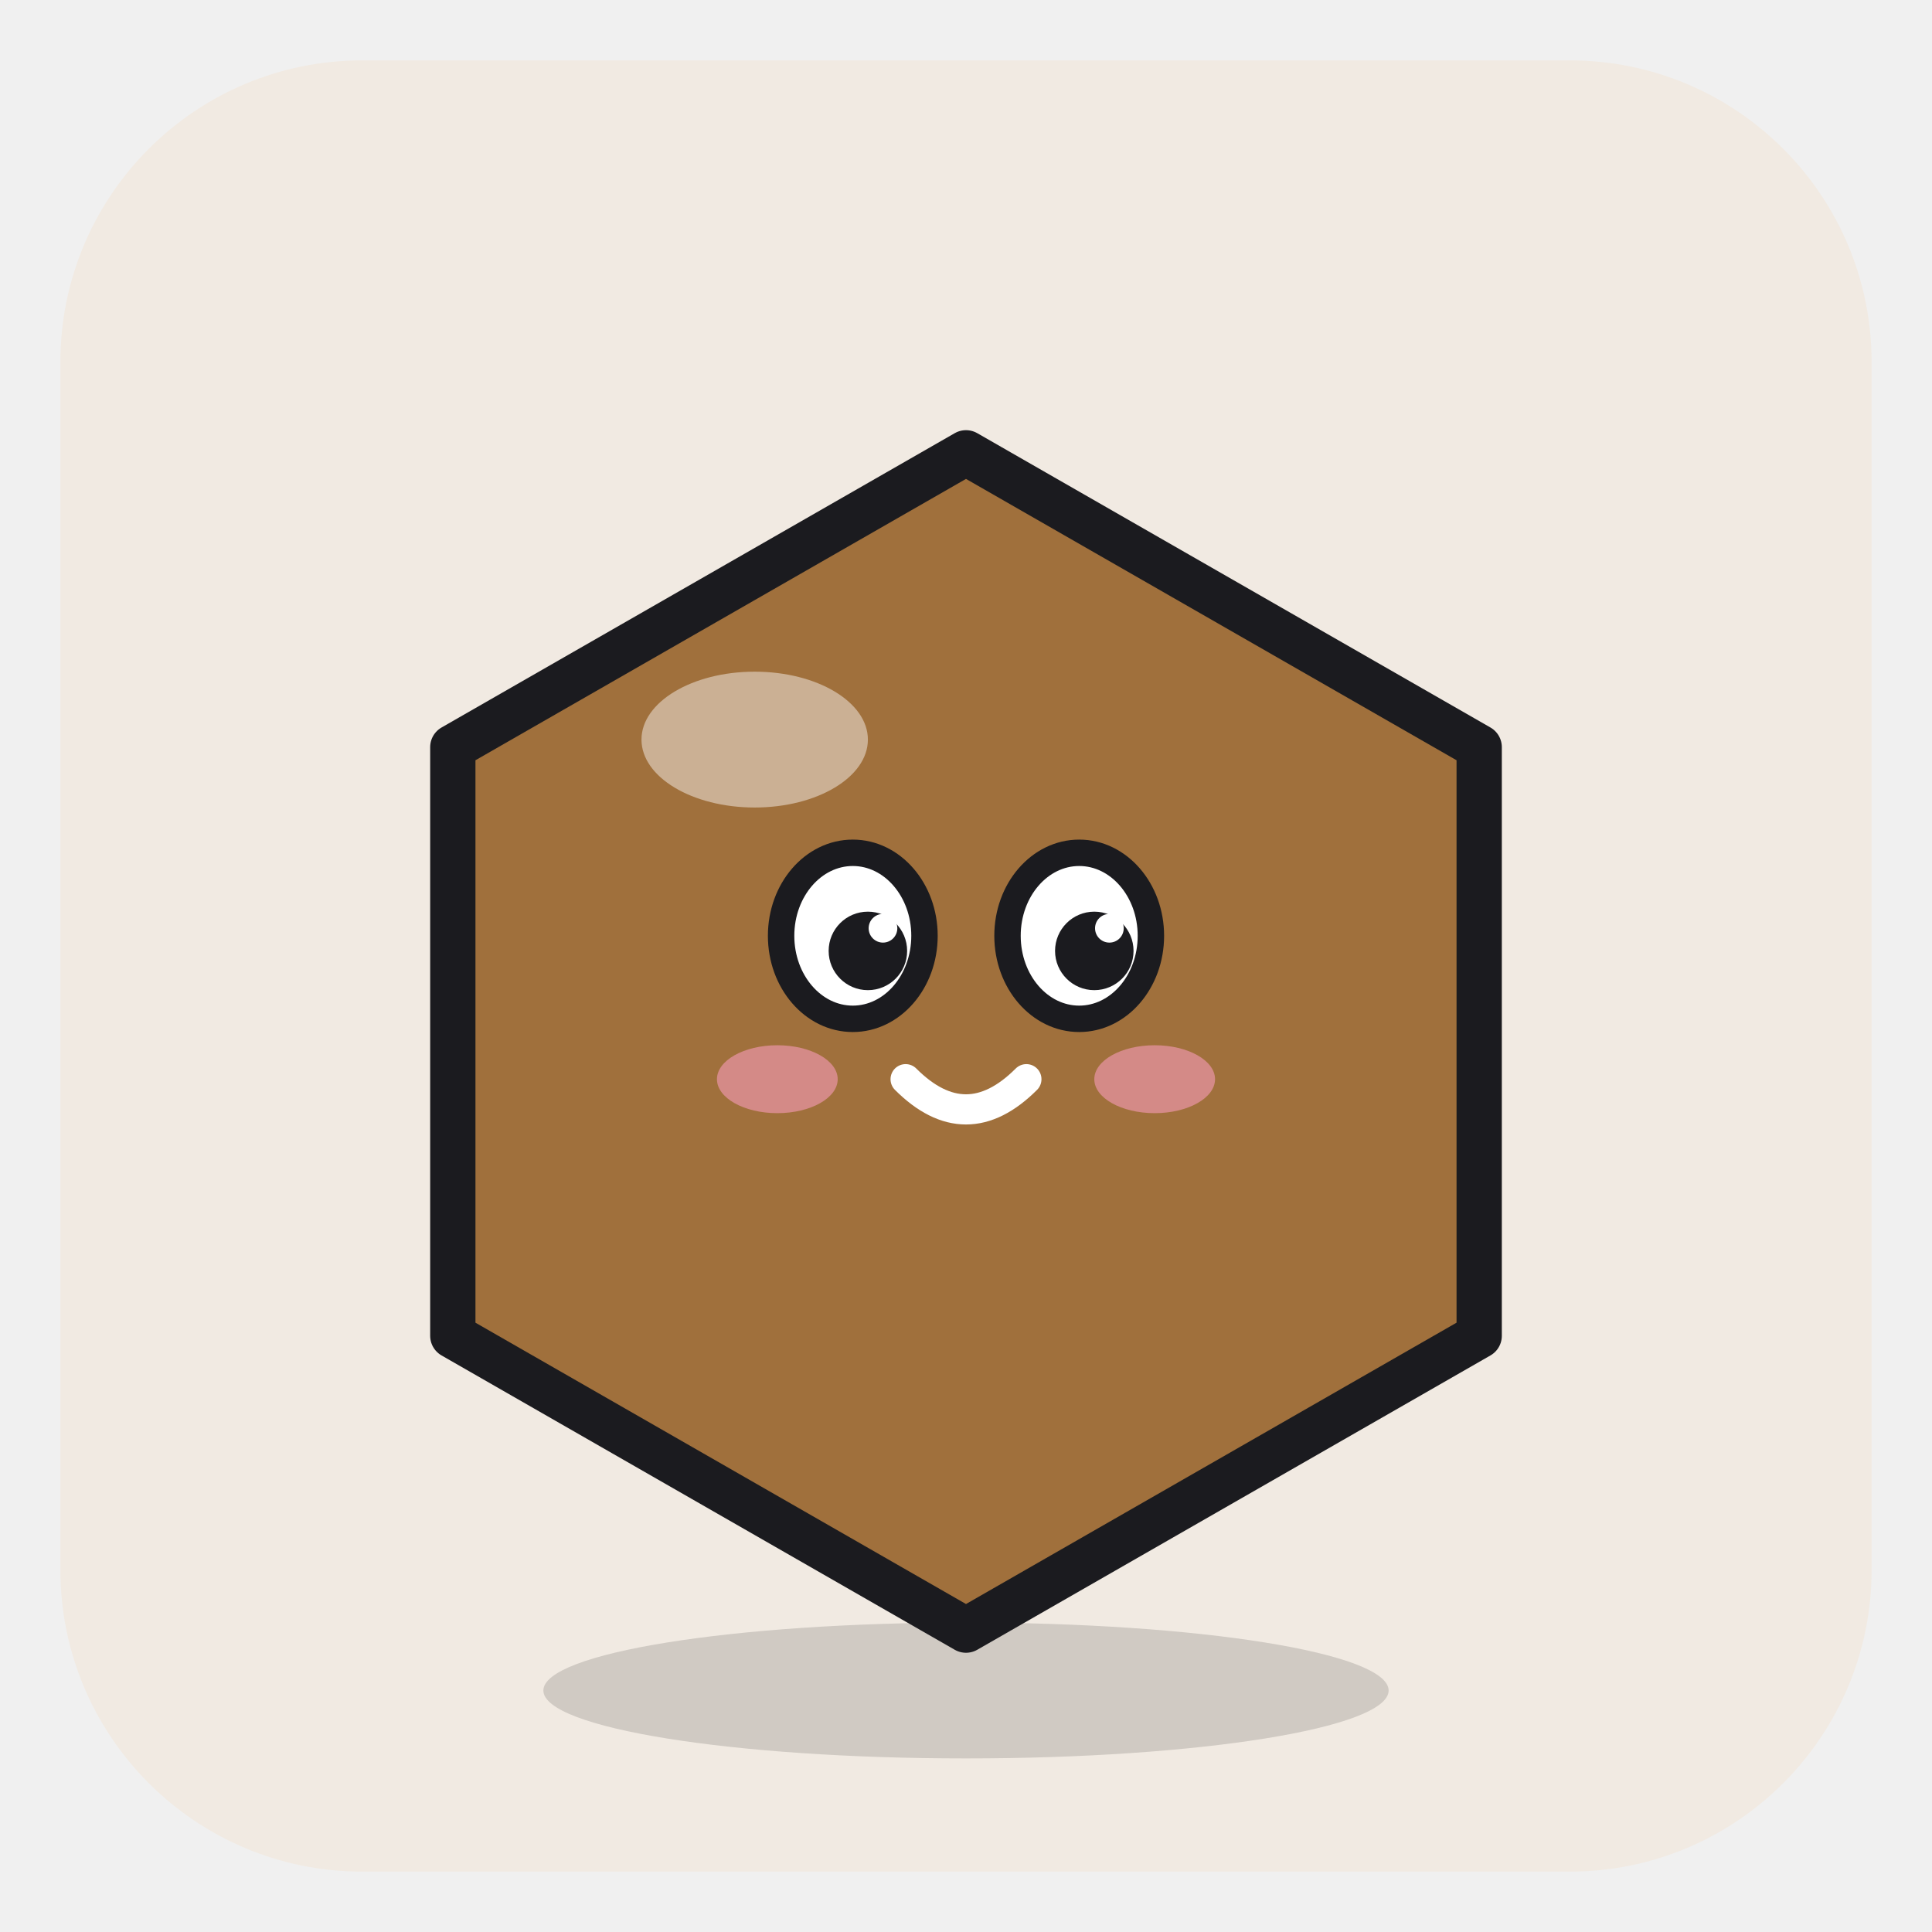
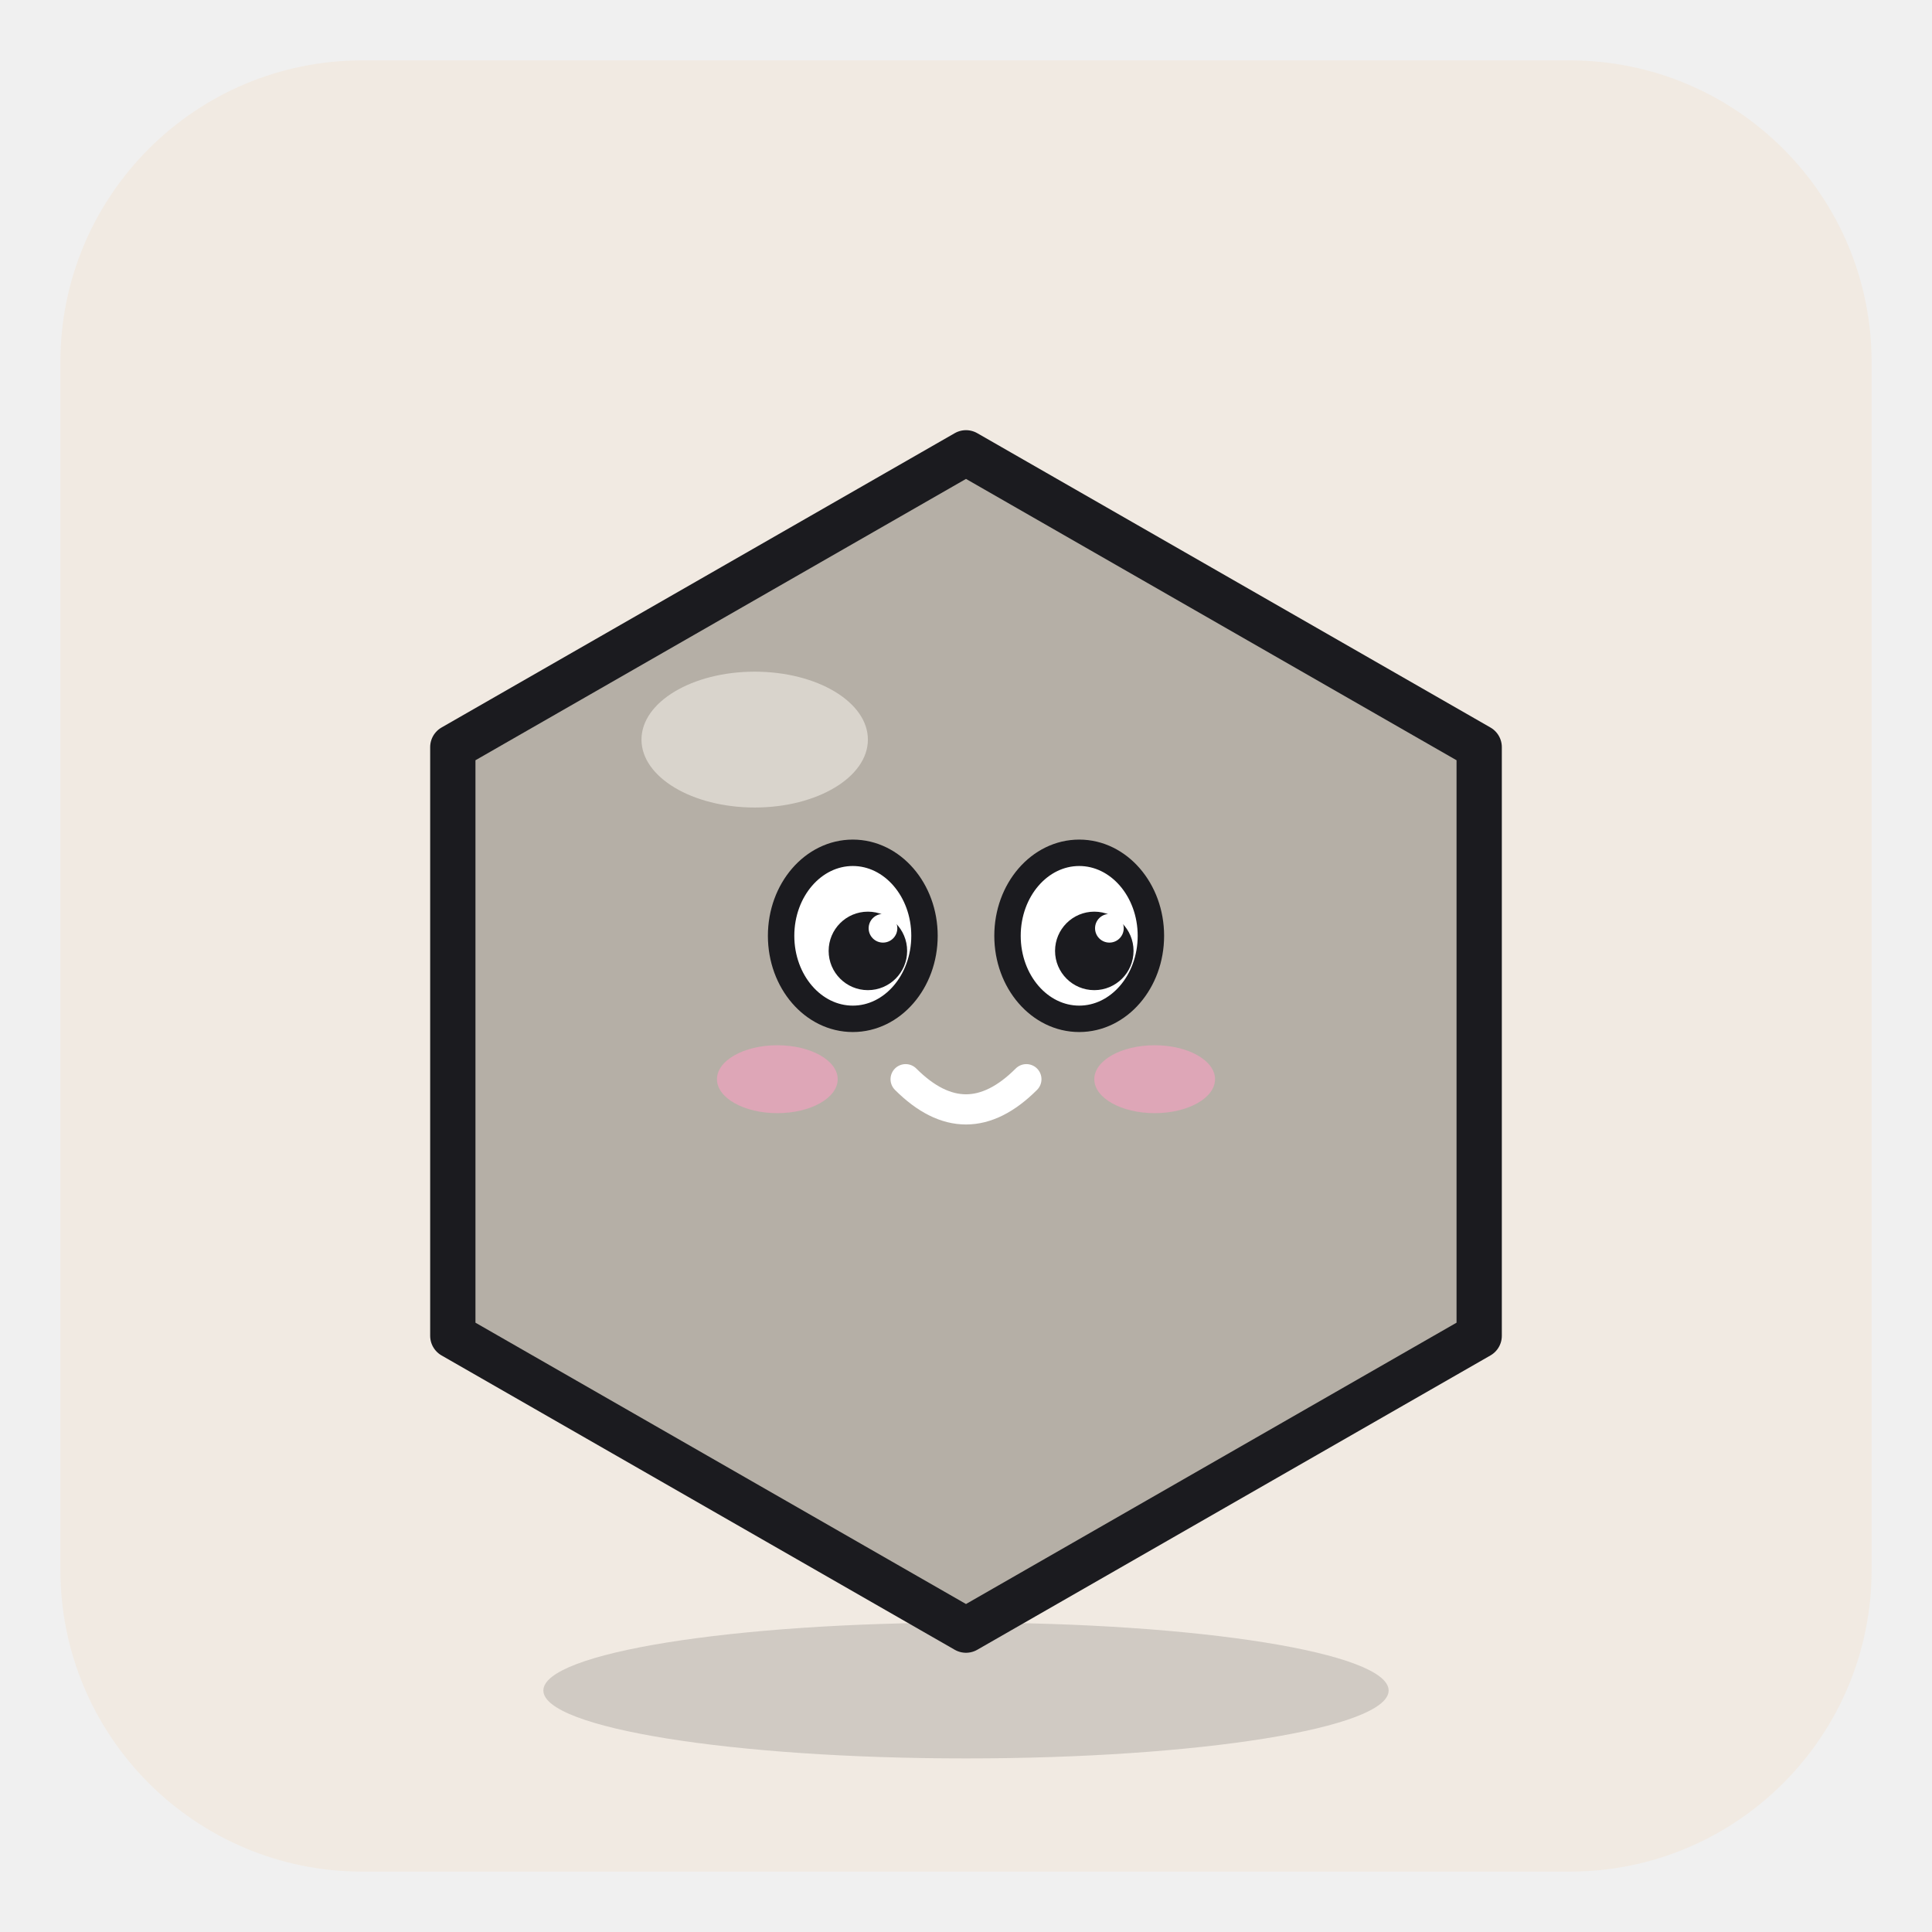
<svg xmlns="http://www.w3.org/2000/svg" viewBox="0 0 256 256" role="img" aria-labelledby="t">
  <rect x="8" y="8" width="240" height="240" rx="40" fill="#F1EAE2" />
  <ellipse cx="128" cy="224" rx="56" ry="9" fill="#000" opacity="0.14" />
  <g stroke="#1B1B1F" stroke-width="6" stroke-linejoin="round" stroke-linecap="round">
-     <path d="M128 60 L196 99 L196 177 L128 216 L60 177 L60 99 Z" fill="#A0703C" />
+     <path d="M128 60 L196 99 L196 177 L128 216 L60 177 L60 99 Z" fill="#B5AFA6" />
  </g>
-   <ellipse cx="100" cy="98" rx="15" ry="9" fill="#CBB094" />
+   <ellipse cx="100" cy="98" rx="15" ry="9" fill="#D9D4CC" />
  <ellipse cx="103" cy="143" rx="8" ry="4.5" fill="#FF9EC4" opacity="0.55" />
  <ellipse cx="153" cy="143" rx="8" ry="4.5" fill="#FF9EC4" opacity="0.55" />
  <g stroke="#1B1B1F" stroke-width="3.5">
    <ellipse cx="113" cy="124" rx="9.5" ry="11" fill="#FFFFFF" />
    <ellipse cx="143" cy="124" rx="9.5" ry="11" fill="#FFFFFF" />
  </g>
  <circle cx="115" cy="126" r="5.2" fill="#1B1B1F" />
  <circle cx="145" cy="126" r="5.2" fill="#1B1B1F" />
  <circle cx="117" cy="123" r="1.9" fill="#FFFFFF" />
  <circle cx="147" cy="123" r="1.9" fill="#FFFFFF" />
  <path d="M120 143 Q128 151 136 143" stroke="#FFFFFF" stroke-width="4" stroke-linecap="round" fill="none" />
</svg>
